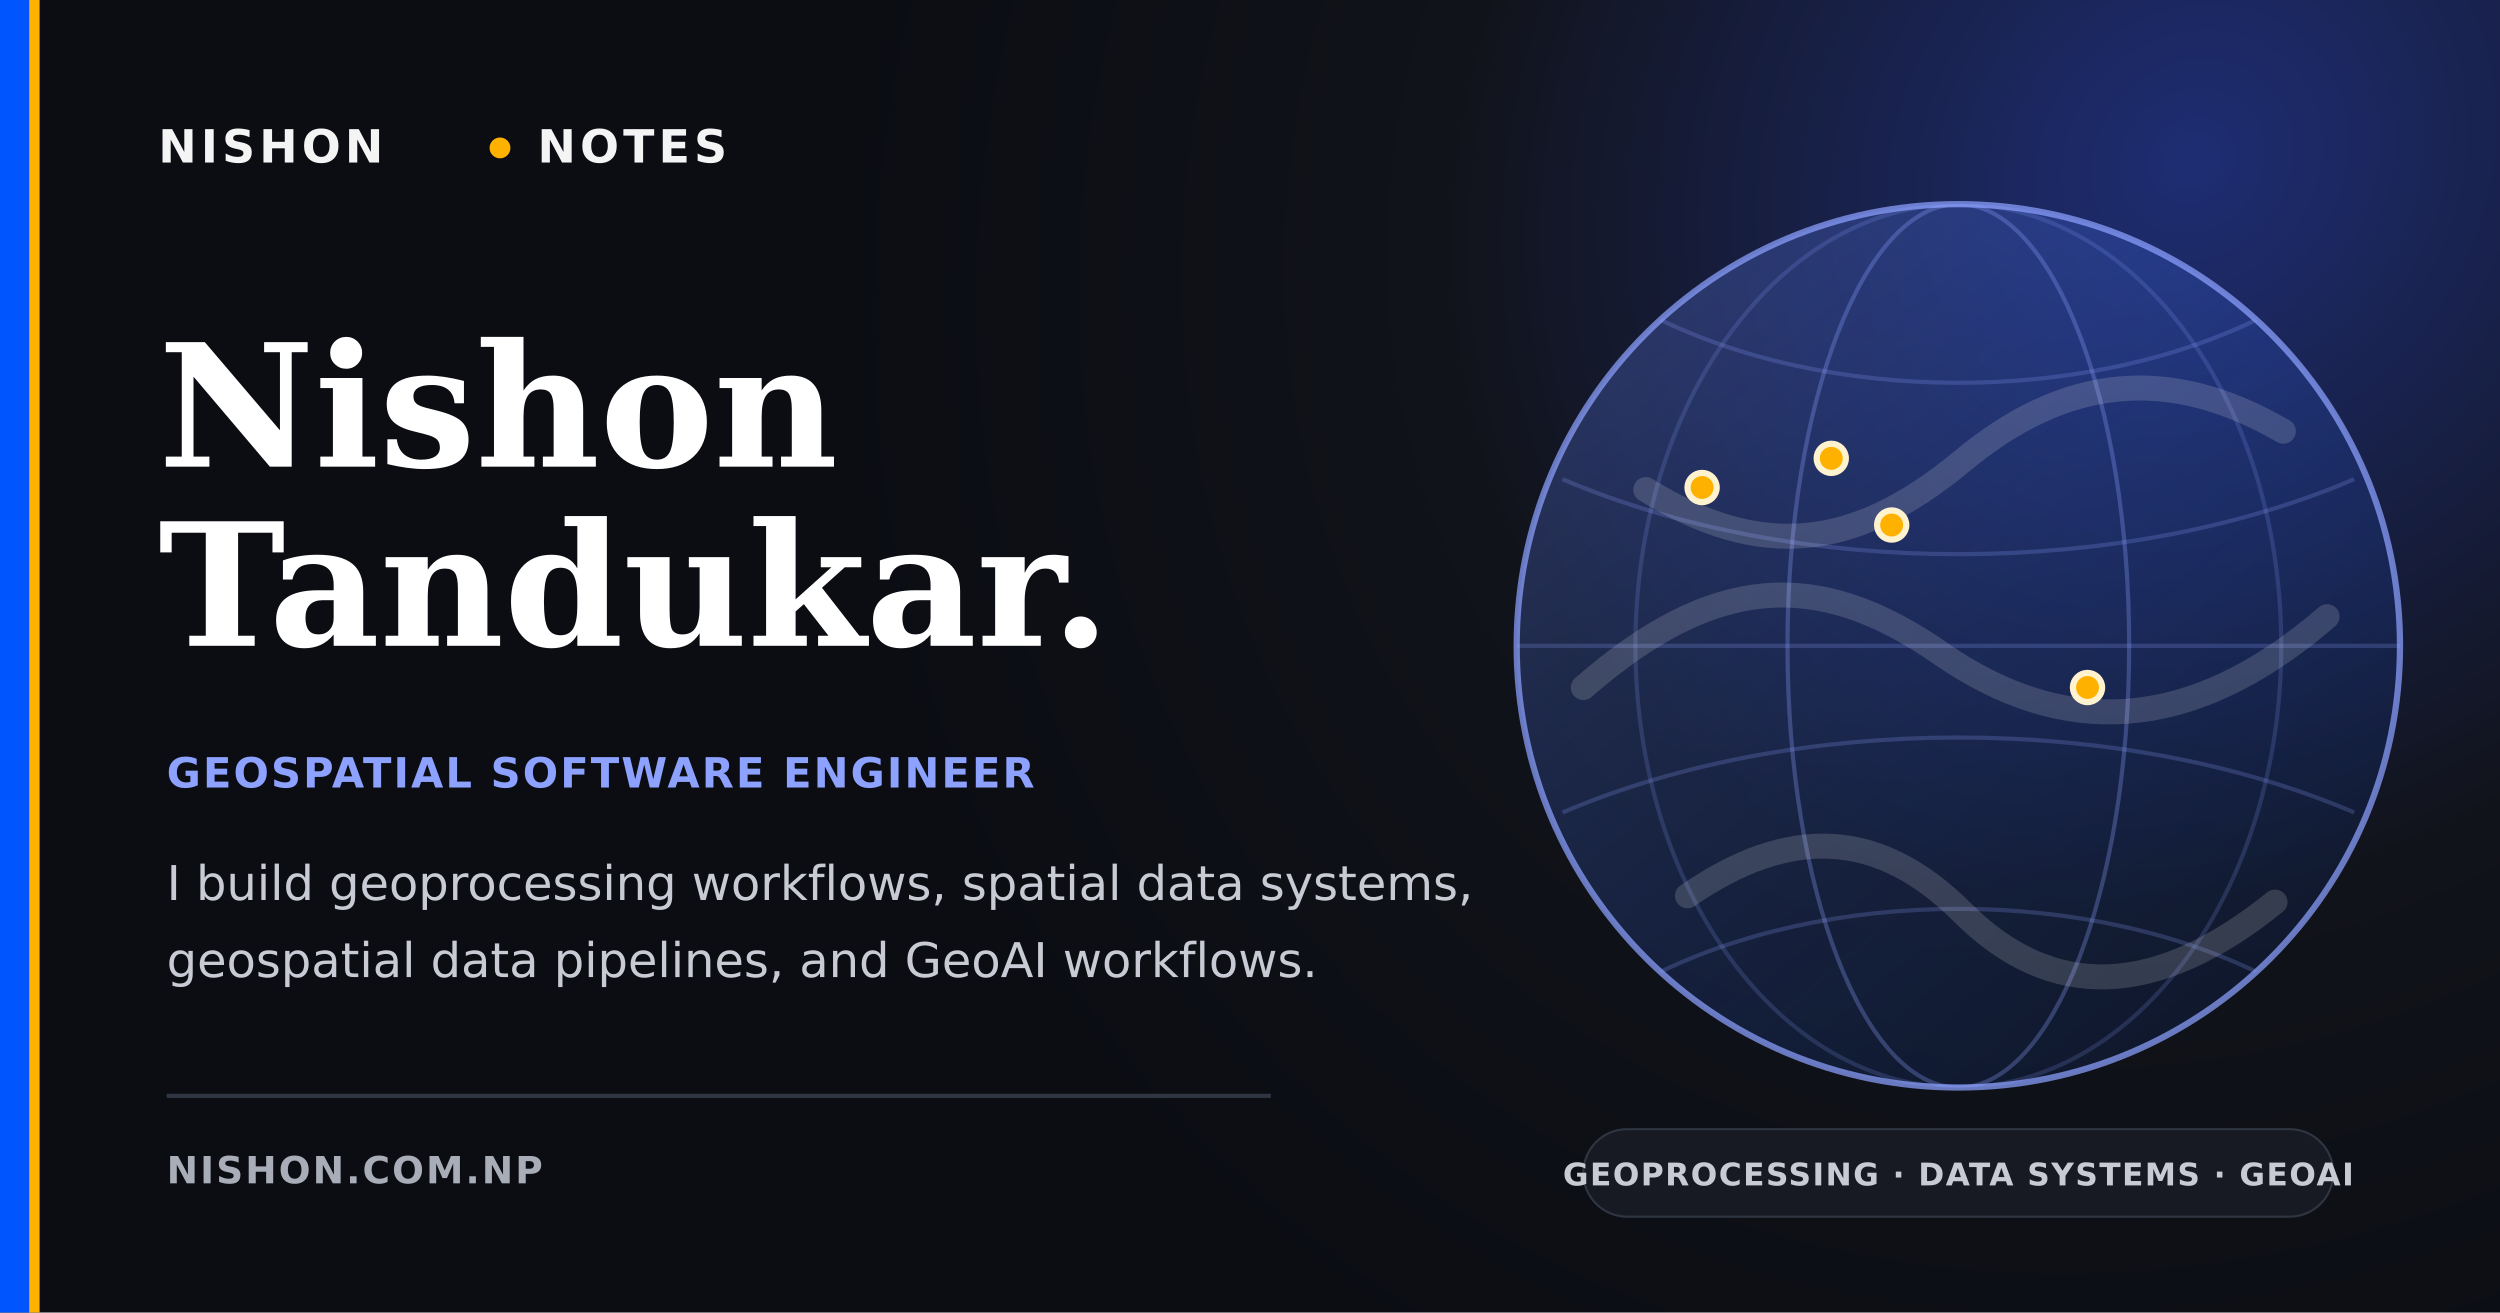
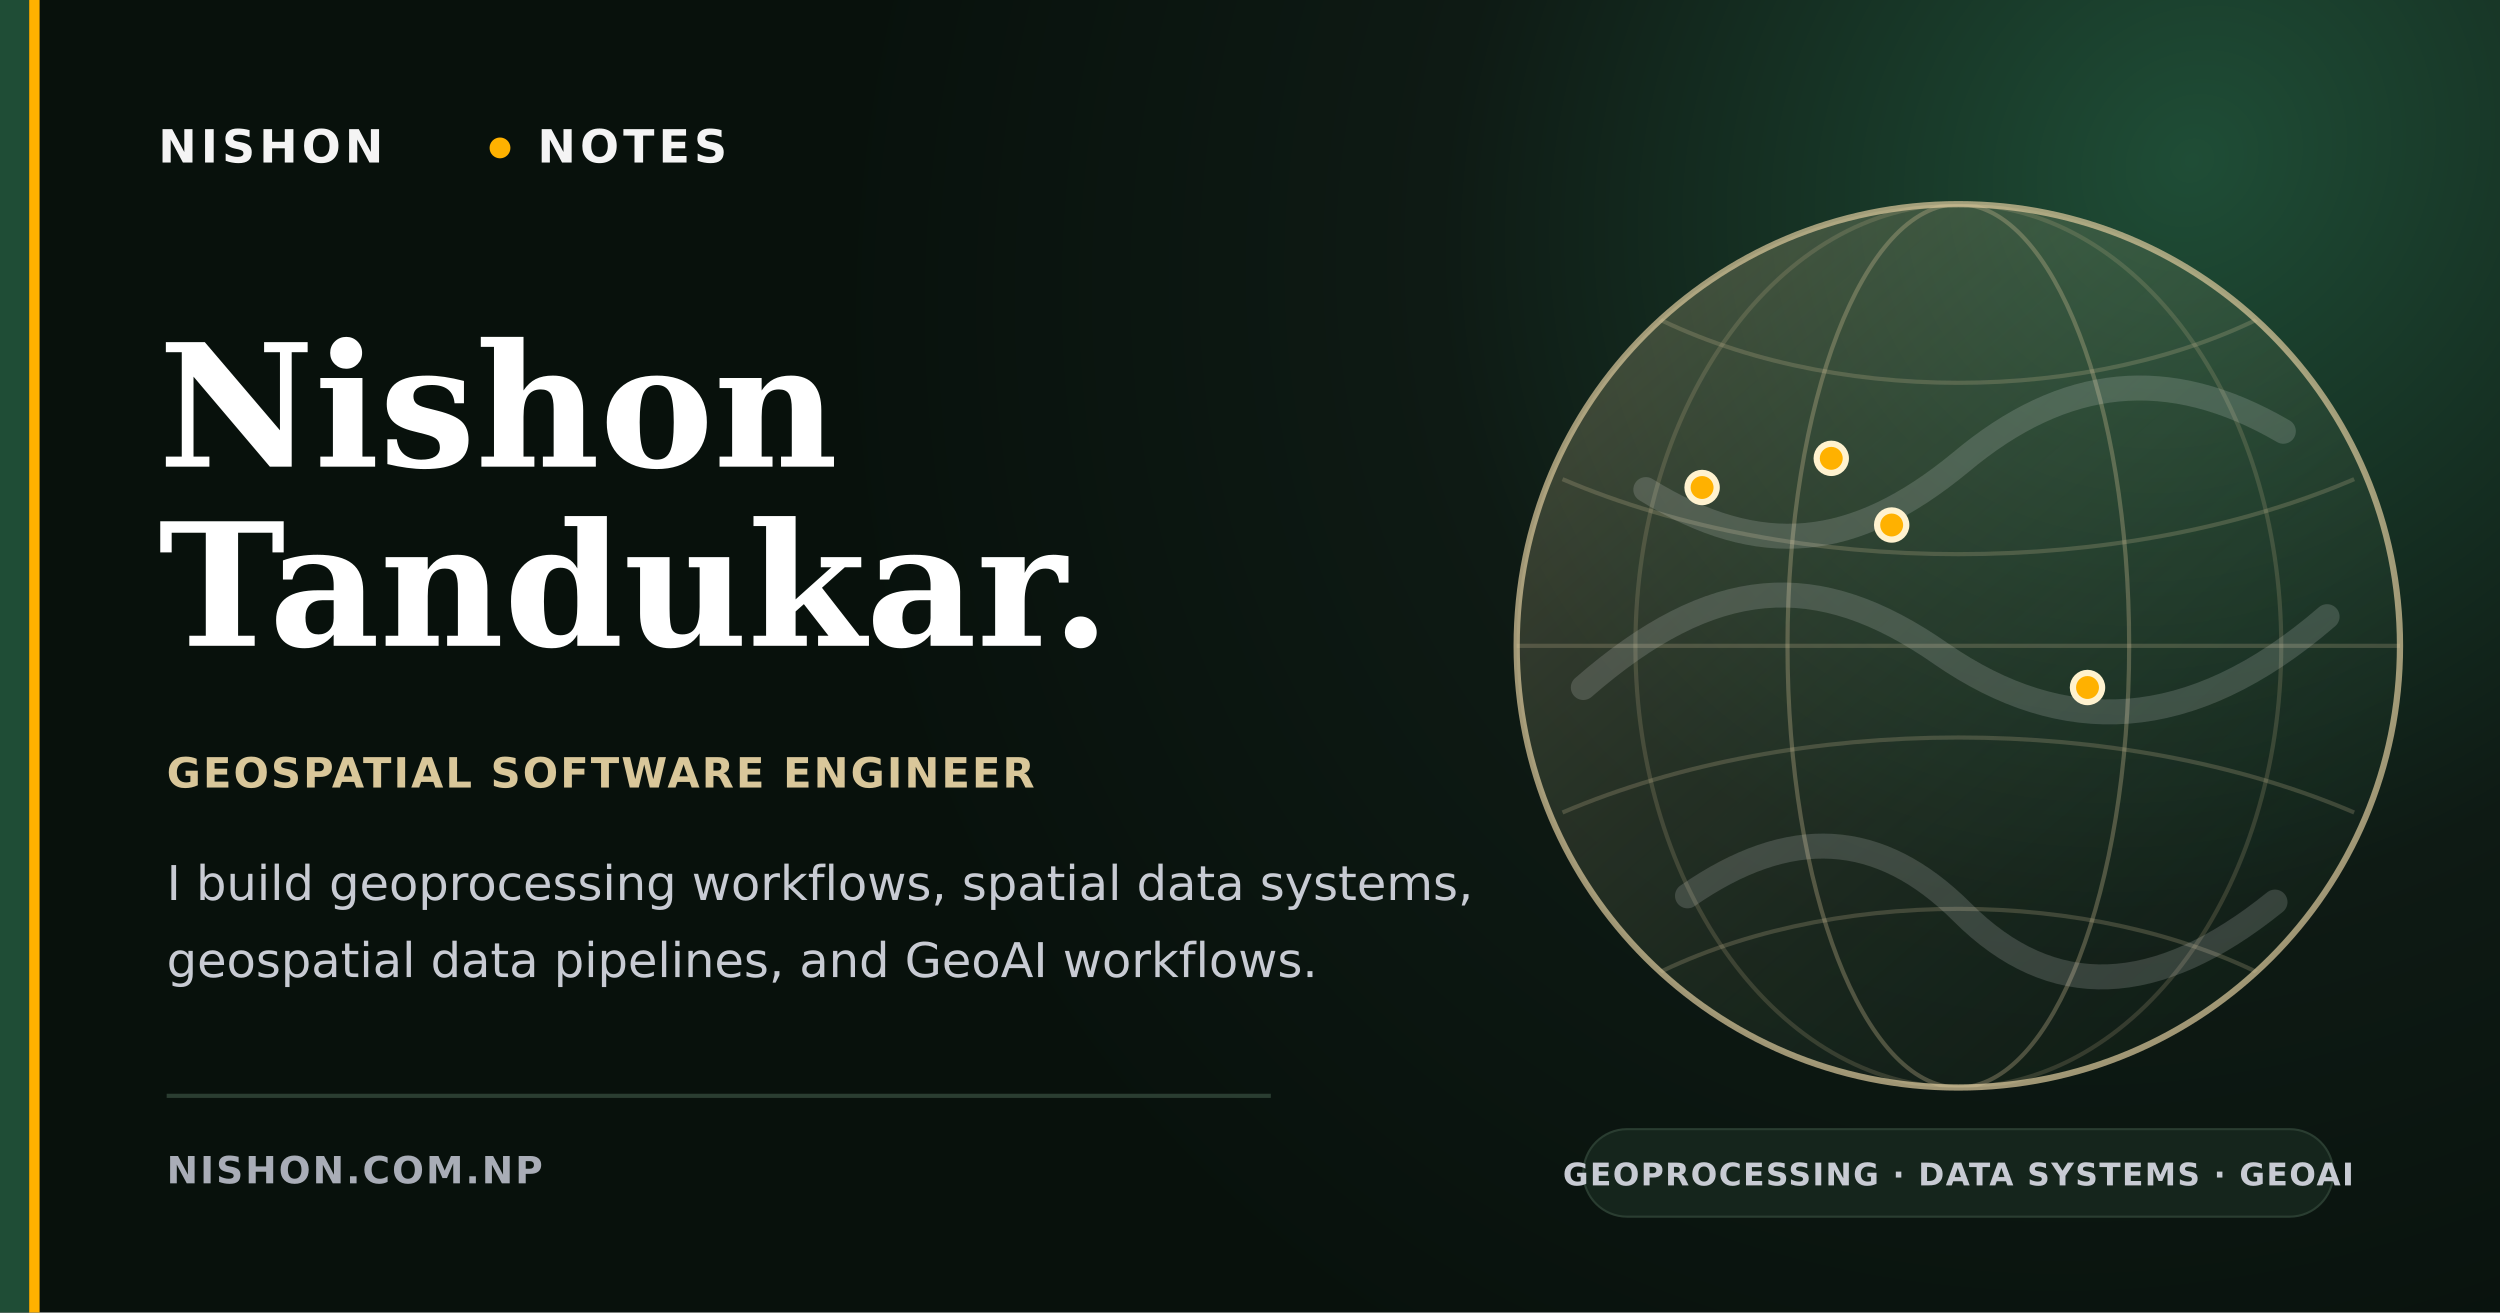
<svg xmlns="http://www.w3.org/2000/svg" width="1200" height="630" viewBox="0 0 1200 630">
  <defs>
    <radialGradient id="background-glow" cx="0" cy="0" r="1" gradientTransform="translate(1050 80) rotate(135) scale(690 620)" gradientUnits="userSpaceOnUse">
-       <stop stop-color="#1e2d73" />
-       <stop offset=".55" stop-color="#11131a" />
-       <stop offset="1" stop-color="#0b0d13" />
+       <stop stop-color="#1f4d36" />
+       <stop offset=".55" stop-color="#0e1a14" />
+       <stop offset="1" stop-color="#08110c" />
    </radialGradient>
    <linearGradient id="globe-fill" x1="760" y1="100" x2="1120" y2="520" gradientUnits="userSpaceOnUse">
-       <stop stop-color="#738dff" stop-opacity=".28" />
-       <stop offset="1" stop-color="#0055ff" stop-opacity=".06" />
+       <stop stop-color="#d9c79a" stop-opacity=".28" />
+       <stop offset="1" stop-color="#1f4d36" stop-opacity=".06" />
    </linearGradient>
    <clipPath id="globe-clip">
      <circle cx="940" cy="310" r="212" />
    </clipPath>
  </defs>
  <rect width="1200" height="630" fill="url(#background-glow)" />
-   <path d="M0 0h14v630H0z" fill="#0055ff" />
+   <path d="M0 0h14v630H0z" fill="#1f4d36" />
  <path d="M14 0h5v630h-5z" fill="#ffb100" />
  <g font-family="DejaVu Sans, Arial, sans-serif">
    <text x="76" y="78" fill="#f4f4f4" font-size="22" font-weight="700" letter-spacing="2">NISHON</text>
    <circle cx="240" cy="71" r="5" fill="#ffb100" />
    <text x="258" y="78" fill="#f4f4f4" font-size="22" font-weight="700" letter-spacing="2">NOTES</text>
    <text x="76" y="224" fill="#ffffff" font-family="DejaVu Serif, Georgia, serif" font-size="82" font-weight="700">Nishon</text>
    <text x="76" y="310" fill="#ffffff" font-family="DejaVu Serif, Georgia, serif" font-size="82" font-weight="700">Tandukar.</text>
-     <text x="80" y="378" fill="#8da1ff" font-size="20" font-weight="700" letter-spacing="1">GEOSPATIAL SOFTWARE ENGINEER</text>
+     <text x="80" y="378" fill="#d9c79a" font-size="20" font-weight="700" letter-spacing="1">GEOSPATIAL SOFTWARE ENGINEER</text>
    <text x="80" y="432" fill="#c8cbd3" font-size="23">I build geoprocessing workflows, spatial data systems,</text>
    <text x="80" y="469" fill="#c8cbd3" font-size="23">geospatial data pipelines, and GeoAI workflows.</text>
-     <line x1="80" y1="526" x2="610" y2="526" stroke="#303542" stroke-width="2" />
+     <line x1="80" y1="526" x2="610" y2="526" stroke="#2a3d31" stroke-width="2" />
    <text x="80" y="568" fill="#a9adb7" font-size="18" font-weight="600" letter-spacing="1">NISHON.COM.NP</text>
  </g>
  <g clip-path="url(#globe-clip)">
    <circle cx="940" cy="310" r="212" fill="url(#globe-fill)" />
-     <ellipse cx="940" cy="310" rx="82" ry="212" fill="none" stroke="#8da1ff" stroke-opacity=".3" stroke-width="2" />
-     <ellipse cx="940" cy="310" rx="155" ry="212" fill="none" stroke="#8da1ff" stroke-opacity=".18" stroke-width="2" />
-     <path d="M728 310h424M750 230c112 48 268 48 380 0M750 390c112-48 268-48 380 0M790 150c86 45 214 45 300 0M790 470c86-45 214-45 300 0" fill="none" stroke="#8da1ff" stroke-opacity=".22" stroke-width="2" />
+     <ellipse cx="940" cy="310" rx="82" ry="212" fill="none" stroke="#d9c79a" stroke-opacity=".3" stroke-width="2" />
+     <ellipse cx="940" cy="310" rx="155" ry="212" fill="none" stroke="#d9c79a" stroke-opacity=".18" stroke-width="2" />
+     <path d="M728 310h424M750 230c112 48 268 48 380 0M750 390c112-48 268-48 380 0M790 150c86 45 214 45 300 0M790 470c86-45 214-45 300 0" fill="none" stroke="#d9c79a" stroke-opacity=".22" stroke-width="2" />
    <path d="M760 330c62-54 112-58 172-16 58 40 119 39 185-18M790 235c55 34 100 29 151-13 50-42 100-47 155-15M810 430c49-34 92-32 132 8 43 43 93 41 150-5" fill="none" stroke="#f4f4f4" stroke-opacity=".16" stroke-width="12" stroke-linecap="round" />
  </g>
-   <circle cx="940" cy="310" r="212" fill="none" stroke="#8da1ff" stroke-opacity=".72" stroke-width="3" />
+   <circle cx="940" cy="310" r="212" fill="none" stroke="#d9c79a" stroke-opacity=".72" stroke-width="3" />
  <g fill="#ffb100" stroke="#fff2cf" stroke-width="3">
    <circle cx="817" cy="234" r="7" />
    <circle cx="879" cy="220" r="7" />
    <circle cx="908" cy="252" r="7" />
    <circle cx="1002" cy="330" r="7" />
  </g>
-   <rect x="760" y="542" width="360" height="42" rx="21" fill="#171a23" stroke="#303542" />
+   <rect x="760" y="542" width="360" height="42" rx="21" fill="#15251c" stroke="#2a3d31" />
  <text x="940" y="569" text-anchor="middle" fill="#c8cbd3" font-family="DejaVu Sans, Arial, sans-serif" font-size="15" font-weight="600" letter-spacing=".7">GEOPROCESSING · DATA SYSTEMS · GEOAI</text>
</svg>
